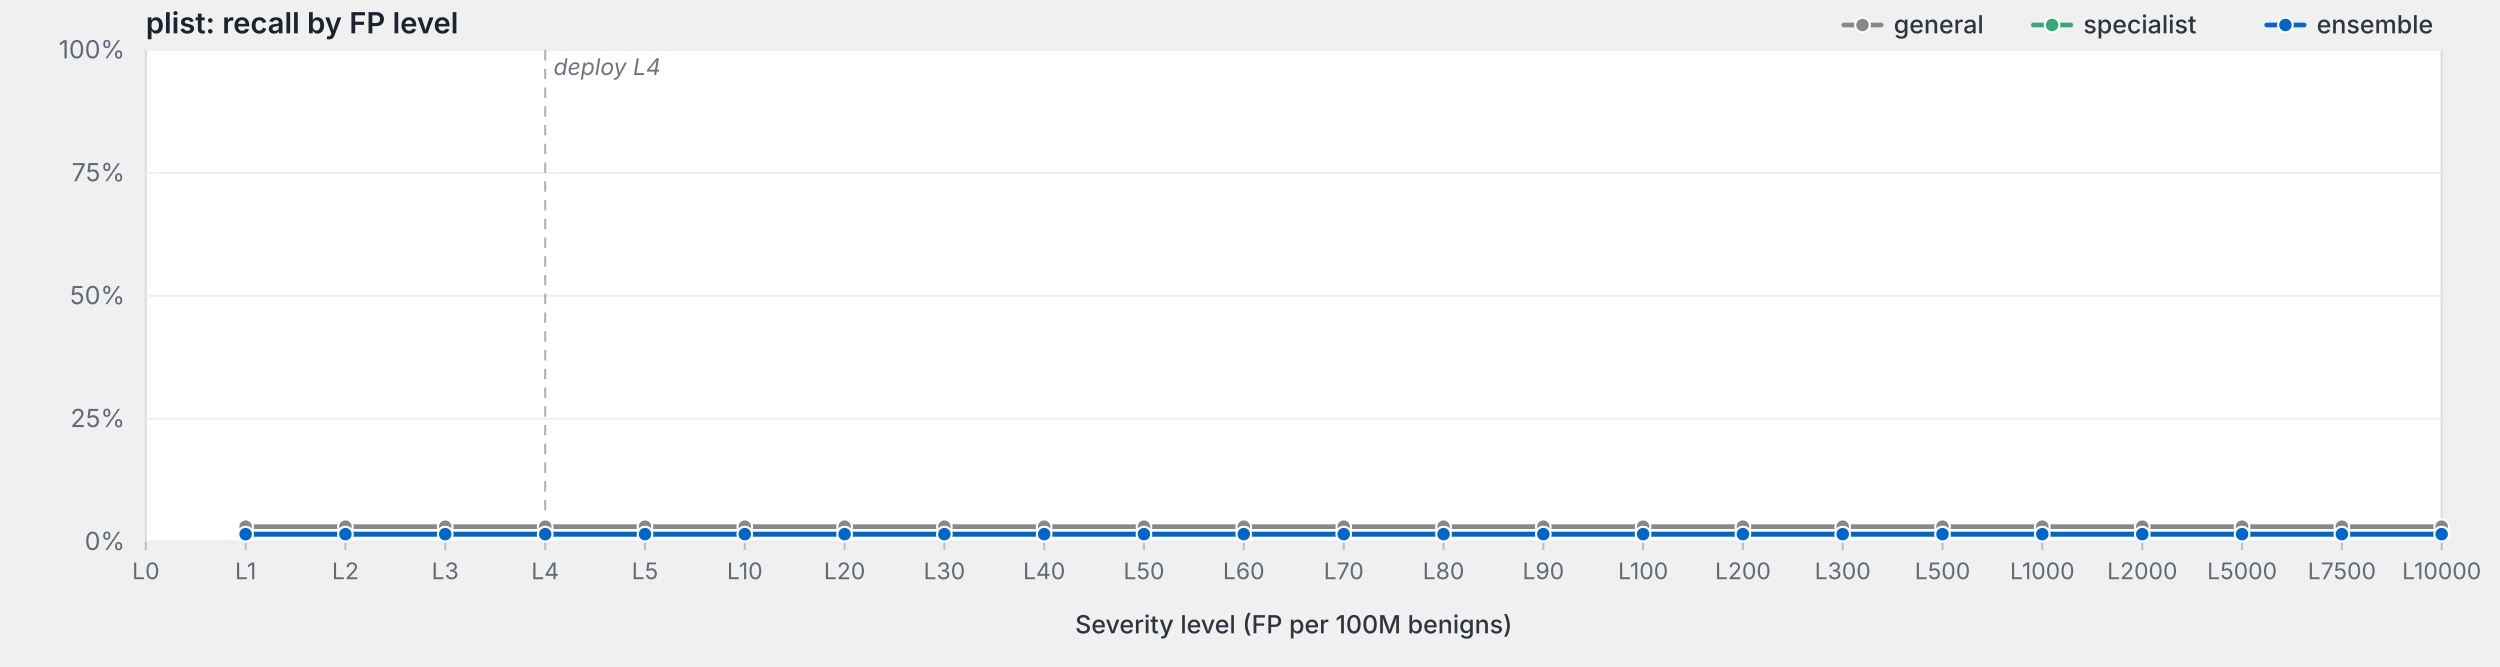
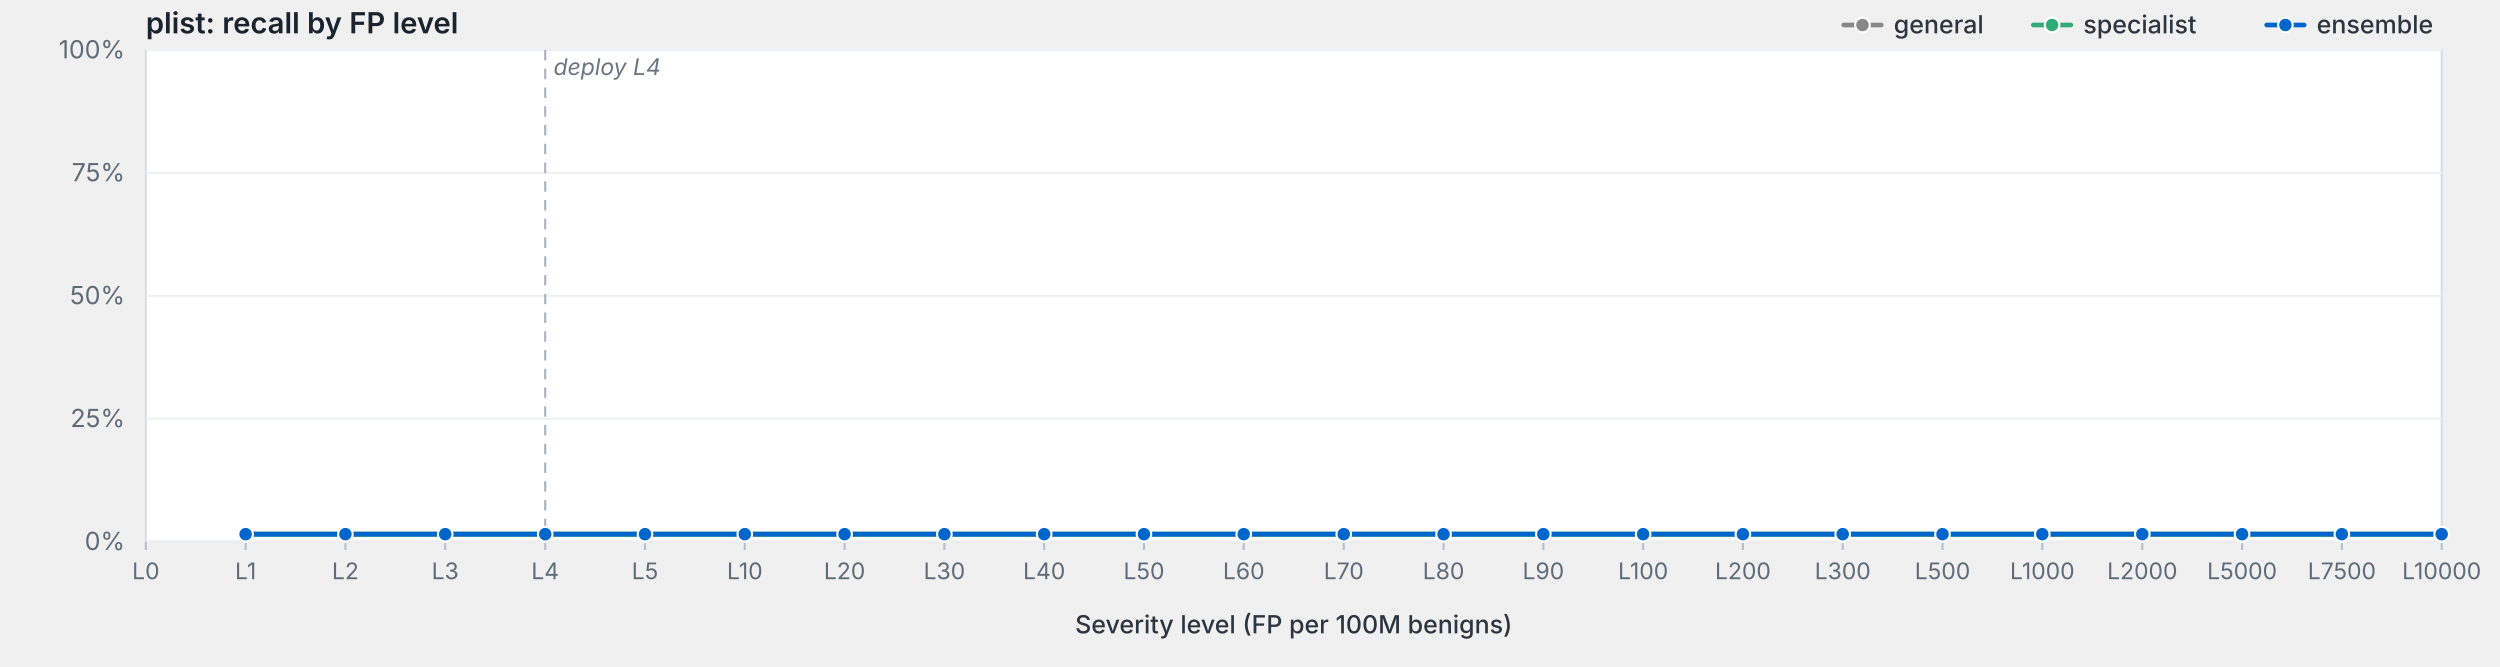
<svg xmlns="http://www.w3.org/2000/svg" viewBox="0 0 1200 320" width="1200" height="320" preserveAspectRatio="xMidYMid meet" role="img" aria-label="plist: recall by FP level">
  <style>svg { background: #fdfdfd; }.frame { fill: #fff; stroke: #d8dde3; stroke-width: 1; }.grid { stroke: #eef0f3; stroke-width: 1; }.tick { stroke: #b8bfc7; stroke-width: 1; }.axis-label { fill: #5f6b78; font-family: -apple-system, BlinkMacSystemFont, "Segoe UI", system-ui, sans-serif; font-size: 12px; }.x-label { fill: #5f6b78; font-family: -apple-system, BlinkMacSystemFont, "Segoe UI", system-ui, sans-serif; font-size: 11px; }.axis-title { fill: #2d3540; font-family: -apple-system, BlinkMacSystemFont, "Segoe UI", system-ui, sans-serif; font-size: 12px; font-weight: 500; }.title { fill: #1a232e; font-family: -apple-system, BlinkMacSystemFont, "Segoe UI", system-ui, sans-serif; font-size: 14px; font-weight: 600; }.deploy-marker { stroke: #aab2bd; stroke-width: 1; stroke-dasharray: 5,4; }.deploy-label { fill: #6b7480; font-family: -apple-system, BlinkMacSystemFont, "Segoe UI", system-ui, sans-serif; font-size: 11px; font-style: italic; }.curve { fill: none; stroke-width: 2.25; stroke-linejoin: round; stroke-linecap: round; }.marker { stroke: #fff; stroke-width: 1; }.legend-text { fill: #2d3540; font-family: -apple-system, BlinkMacSystemFont, "Segoe UI", system-ui, sans-serif; font-size: 12px; font-weight: 500; }</style>
  <text class="title" x="70" y="16">plist: recall by FP level</text>
  <rect class="frame" x="70" y="24" width="1102" height="236" />
  <line class="grid" x1="70" y1="260.0" x2="1172" y2="260.0" />
  <text class="axis-label" x="60" y="264.0" text-anchor="end">0%</text>
  <line class="grid" x1="70" y1="201.0" x2="1172" y2="201.0" />
  <text class="axis-label" x="60" y="205.0" text-anchor="end">25%</text>
  <line class="grid" x1="70" y1="142.0" x2="1172" y2="142.0" />
  <text class="axis-label" x="60" y="146.0" text-anchor="end">50%</text>
  <line class="grid" x1="70" y1="83.0" x2="1172" y2="83.0" />
  <text class="axis-label" x="60" y="87.0" text-anchor="end">75%</text>
  <line class="grid" x1="70" y1="24.0" x2="1172" y2="24.0" />
  <text class="axis-label" x="60" y="28.0" text-anchor="end">100%</text>
  <line class="deploy-marker" x1="261.7" y1="24" x2="261.7" y2="260" />
  <text class="deploy-label" x="265.7" y="36" text-anchor="start">deploy L4</text>
  <line class="tick" x1="70.0" y1="260" x2="70.0" y2="264" />
  <text class="x-label" x="70.0" y="278" text-anchor="middle">L0</text>
  <line class="tick" x1="117.9" y1="260" x2="117.9" y2="264" />
  <text class="x-label" x="117.9" y="278" text-anchor="middle">L1</text>
  <line class="tick" x1="165.8" y1="260" x2="165.8" y2="264" />
  <text class="x-label" x="165.8" y="278" text-anchor="middle">L2</text>
  <line class="tick" x1="213.7" y1="260" x2="213.7" y2="264" />
  <text class="x-label" x="213.7" y="278" text-anchor="middle">L3</text>
  <line class="tick" x1="261.7" y1="260" x2="261.7" y2="264" />
  <text class="x-label" x="261.7" y="278" text-anchor="middle">L4</text>
  <line class="tick" x1="309.6" y1="260" x2="309.6" y2="264" />
  <text class="x-label" x="309.6" y="278" text-anchor="middle">L5</text>
  <line class="tick" x1="357.5" y1="260" x2="357.5" y2="264" />
  <text class="x-label" x="357.5" y="278" text-anchor="middle">L10</text>
  <line class="tick" x1="405.4" y1="260" x2="405.4" y2="264" />
  <text class="x-label" x="405.4" y="278" text-anchor="middle">L20</text>
  <line class="tick" x1="453.3" y1="260" x2="453.3" y2="264" />
  <text class="x-label" x="453.3" y="278" text-anchor="middle">L30</text>
  <line class="tick" x1="501.2" y1="260" x2="501.2" y2="264" />
  <text class="x-label" x="501.2" y="278" text-anchor="middle">L40</text>
  <line class="tick" x1="549.1" y1="260" x2="549.1" y2="264" />
  <text class="x-label" x="549.1" y="278" text-anchor="middle">L50</text>
  <line class="tick" x1="597.0" y1="260" x2="597.0" y2="264" />
  <text class="x-label" x="597.0" y="278" text-anchor="middle">L60</text>
  <line class="tick" x1="645.0" y1="260" x2="645.0" y2="264" />
  <text class="x-label" x="645.0" y="278" text-anchor="middle">L70</text>
  <line class="tick" x1="692.9" y1="260" x2="692.9" y2="264" />
  <text class="x-label" x="692.9" y="278" text-anchor="middle">L80</text>
  <line class="tick" x1="740.8" y1="260" x2="740.8" y2="264" />
  <text class="x-label" x="740.8" y="278" text-anchor="middle">L90</text>
  <line class="tick" x1="788.7" y1="260" x2="788.7" y2="264" />
  <text class="x-label" x="788.7" y="278" text-anchor="middle">L100</text>
  <line class="tick" x1="836.6" y1="260" x2="836.6" y2="264" />
  <text class="x-label" x="836.6" y="278" text-anchor="middle">L200</text>
  <line class="tick" x1="884.5" y1="260" x2="884.5" y2="264" />
  <text class="x-label" x="884.5" y="278" text-anchor="middle">L300</text>
  <line class="tick" x1="932.4" y1="260" x2="932.4" y2="264" />
  <text class="x-label" x="932.4" y="278" text-anchor="middle">L500</text>
  <line class="tick" x1="980.3" y1="260" x2="980.3" y2="264" />
  <text class="x-label" x="980.3" y="278" text-anchor="middle">L1000</text>
  <line class="tick" x1="1028.3" y1="260" x2="1028.3" y2="264" />
  <text class="x-label" x="1028.3" y="278" text-anchor="middle">L2000</text>
  <line class="tick" x1="1076.2" y1="260" x2="1076.2" y2="264" />
  <text class="x-label" x="1076.2" y="278" text-anchor="middle">L5000</text>
  <line class="tick" x1="1124.1" y1="260" x2="1124.1" y2="264" />
  <text class="x-label" x="1124.1" y="278" text-anchor="middle">L7500</text>
  <line class="tick" x1="1172.0" y1="260" x2="1172.0" y2="264" />
  <text class="x-label" x="1172.0" y="278" text-anchor="middle">L10000</text>
  <text class="axis-title" x="621.0" y="304" text-anchor="middle">Severity level (FP per 100M benigns)</text>
-   <path class="curve" d="M117.9,252.8 L165.8,252.8 L213.7,252.8 L261.7,252.8 L309.6,252.8 L357.5,252.8 L405.4,252.8 L453.3,252.8 L501.2,252.8 L549.1,252.8 L597.0,252.8 L645.0,252.8 L692.9,252.8 L740.8,252.8 L788.7,252.8 L836.6,252.8 L884.5,252.8 L932.4,252.8 L980.3,252.8 L1028.3,252.8 L1076.2,252.8 L1124.1,252.8 L1172.0,252.8" stroke="#888" />
-   <circle class="marker" cx="117.9" cy="252.8" r="3.5" fill="#888" />
-   <circle class="marker" cx="165.8" cy="252.8" r="3.5" fill="#888" />
-   <circle class="marker" cx="213.7" cy="252.8" r="3.5" fill="#888" />
-   <circle class="marker" cx="261.7" cy="252.8" r="3.5" fill="#888" />
-   <circle class="marker" cx="309.6" cy="252.8" r="3.5" fill="#888" />
-   <circle class="marker" cx="357.5" cy="252.8" r="3.5" fill="#888" />
-   <circle class="marker" cx="405.4" cy="252.8" r="3.5" fill="#888" />
-   <circle class="marker" cx="453.3" cy="252.8" r="3.5" fill="#888" />
-   <circle class="marker" cx="501.2" cy="252.8" r="3.5" fill="#888" />
-   <circle class="marker" cx="549.1" cy="252.8" r="3.5" fill="#888" />
-   <circle class="marker" cx="597.0" cy="252.8" r="3.5" fill="#888" />
-   <circle class="marker" cx="645.0" cy="252.8" r="3.5" fill="#888" />
-   <circle class="marker" cx="692.9" cy="252.8" r="3.5" fill="#888" />
-   <circle class="marker" cx="740.8" cy="252.8" r="3.5" fill="#888" />
-   <circle class="marker" cx="788.7" cy="252.8" r="3.5" fill="#888" />
-   <circle class="marker" cx="836.6" cy="252.8" r="3.5" fill="#888" />
-   <circle class="marker" cx="884.5" cy="252.8" r="3.5" fill="#888" />
-   <circle class="marker" cx="932.4" cy="252.8" r="3.5" fill="#888" />
-   <circle class="marker" cx="980.3" cy="252.8" r="3.5" fill="#888" />
-   <circle class="marker" cx="1028.3" cy="252.8" r="3.5" fill="#888" />
-   <circle class="marker" cx="1076.2" cy="252.8" r="3.5" fill="#888" />
-   <circle class="marker" cx="1124.1" cy="252.8" r="3.5" fill="#888" />
-   <circle class="marker" cx="1172.0" cy="252.8" r="3.5" fill="#888" />
+   <path class="curve" d="M117.9,256.4 L165.8,256.4 L213.7,256.4 L261.7,256.4 L309.6,256.4 L357.5,256.4 L405.4,256.4 L453.3,256.4 L501.2,256.4 L549.1,256.4 L597.0,256.4 L645.0,256.4 L692.9,256.4 L740.8,256.4 L788.7,256.4 L836.6,256.4 L884.5,256.4 L932.4,256.4 L980.3,256.4 L1028.3,256.4 L1076.2,256.4 L1124.1,256.4 L1172.0,256.4" stroke="#888" />
+   <circle class="marker" cx="117.9" cy="256.4" r="3.5" fill="#888" />
+   <circle class="marker" cx="165.8" cy="256.4" r="3.5" fill="#888" />
+   <circle class="marker" cx="213.7" cy="256.4" r="3.5" fill="#888" />
+   <circle class="marker" cx="261.7" cy="256.4" r="3.5" fill="#888" />
+   <circle class="marker" cx="309.6" cy="256.4" r="3.5" fill="#888" />
+   <circle class="marker" cx="357.5" cy="256.4" r="3.5" fill="#888" />
+   <circle class="marker" cx="405.4" cy="256.4" r="3.5" fill="#888" />
+   <circle class="marker" cx="453.3" cy="256.4" r="3.5" fill="#888" />
+   <circle class="marker" cx="501.2" cy="256.4" r="3.5" fill="#888" />
+   <circle class="marker" cx="549.1" cy="256.4" r="3.5" fill="#888" />
+   <circle class="marker" cx="597.0" cy="256.4" r="3.5" fill="#888" />
+   <circle class="marker" cx="645.0" cy="256.4" r="3.5" fill="#888" />
+   <circle class="marker" cx="692.9" cy="256.4" r="3.5" fill="#888" />
+   <circle class="marker" cx="740.8" cy="256.4" r="3.5" fill="#888" />
+   <circle class="marker" cx="788.7" cy="256.4" r="3.5" fill="#888" />
+   <circle class="marker" cx="836.6" cy="256.4" r="3.5" fill="#888" />
+   <circle class="marker" cx="884.5" cy="256.4" r="3.5" fill="#888" />
+   <circle class="marker" cx="932.4" cy="256.4" r="3.5" fill="#888" />
+   <circle class="marker" cx="980.3" cy="256.4" r="3.5" fill="#888" />
+   <circle class="marker" cx="1028.3" cy="256.4" r="3.5" fill="#888" />
+   <circle class="marker" cx="1076.2" cy="256.4" r="3.5" fill="#888" />
+   <circle class="marker" cx="1124.1" cy="256.4" r="3.5" fill="#888" />
+   <circle class="marker" cx="1172.0" cy="256.4" r="3.5" fill="#888" />
  <path class="curve" d="M117.9,256.4 L165.8,256.4 L213.7,256.4 L261.7,256.4 L309.6,256.4 L357.5,256.4 L405.4,256.4 L453.3,256.4 L501.2,256.4 L549.1,256.4 L597.0,256.4 L645.0,256.4 L692.9,256.4 L740.8,256.4 L788.7,256.4 L836.6,256.4 L884.5,256.4 L932.4,256.4 L980.3,256.4 L1028.3,256.4 L1076.2,256.4 L1124.1,256.4 L1172.0,256.4" stroke="#3a7" />
  <circle class="marker" cx="117.9" cy="256.4" r="3.5" fill="#3a7" />
  <circle class="marker" cx="165.8" cy="256.4" r="3.5" fill="#3a7" />
  <circle class="marker" cx="213.7" cy="256.4" r="3.5" fill="#3a7" />
  <circle class="marker" cx="261.7" cy="256.4" r="3.5" fill="#3a7" />
  <circle class="marker" cx="309.6" cy="256.4" r="3.5" fill="#3a7" />
  <circle class="marker" cx="357.5" cy="256.4" r="3.5" fill="#3a7" />
  <circle class="marker" cx="405.4" cy="256.4" r="3.5" fill="#3a7" />
  <circle class="marker" cx="453.3" cy="256.4" r="3.5" fill="#3a7" />
  <circle class="marker" cx="501.2" cy="256.4" r="3.5" fill="#3a7" />
  <circle class="marker" cx="549.1" cy="256.4" r="3.5" fill="#3a7" />
  <circle class="marker" cx="597.0" cy="256.4" r="3.5" fill="#3a7" />
  <circle class="marker" cx="645.0" cy="256.4" r="3.5" fill="#3a7" />
  <circle class="marker" cx="692.9" cy="256.4" r="3.5" fill="#3a7" />
  <circle class="marker" cx="740.8" cy="256.4" r="3.5" fill="#3a7" />
  <circle class="marker" cx="788.7" cy="256.4" r="3.5" fill="#3a7" />
  <circle class="marker" cx="836.6" cy="256.4" r="3.5" fill="#3a7" />
  <circle class="marker" cx="884.5" cy="256.4" r="3.5" fill="#3a7" />
  <circle class="marker" cx="932.4" cy="256.4" r="3.5" fill="#3a7" />
  <circle class="marker" cx="980.3" cy="256.4" r="3.5" fill="#3a7" />
  <circle class="marker" cx="1028.3" cy="256.4" r="3.5" fill="#3a7" />
  <circle class="marker" cx="1076.2" cy="256.4" r="3.5" fill="#3a7" />
  <circle class="marker" cx="1124.1" cy="256.4" r="3.5" fill="#3a7" />
  <circle class="marker" cx="1172.0" cy="256.4" r="3.5" fill="#3a7" />
  <path class="curve" d="M117.9,256.4 L165.8,256.4 L213.7,256.4 L261.7,256.4 L309.6,256.4 L357.5,256.4 L405.4,256.4 L453.3,256.4 L501.2,256.4 L549.1,256.4 L597.0,256.4 L645.0,256.4 L692.9,256.4 L740.8,256.4 L788.7,256.4 L836.6,256.4 L884.5,256.4 L932.4,256.4 L980.3,256.4 L1028.3,256.4 L1076.2,256.4 L1124.1,256.4 L1172.0,256.4" stroke="#06c" />
  <circle class="marker" cx="117.9" cy="256.4" r="3.5" fill="#06c" />
  <circle class="marker" cx="165.8" cy="256.4" r="3.5" fill="#06c" />
  <circle class="marker" cx="213.7" cy="256.4" r="3.5" fill="#06c" />
  <circle class="marker" cx="261.7" cy="256.4" r="3.5" fill="#06c" />
  <circle class="marker" cx="309.6" cy="256.4" r="3.5" fill="#06c" />
  <circle class="marker" cx="357.5" cy="256.4" r="3.5" fill="#06c" />
  <circle class="marker" cx="405.4" cy="256.4" r="3.5" fill="#06c" />
  <circle class="marker" cx="453.3" cy="256.4" r="3.5" fill="#06c" />
  <circle class="marker" cx="501.2" cy="256.4" r="3.5" fill="#06c" />
  <circle class="marker" cx="549.1" cy="256.4" r="3.5" fill="#06c" />
  <circle class="marker" cx="597.0" cy="256.4" r="3.5" fill="#06c" />
  <circle class="marker" cx="645.0" cy="256.4" r="3.5" fill="#06c" />
  <circle class="marker" cx="692.9" cy="256.4" r="3.5" fill="#06c" />
  <circle class="marker" cx="740.8" cy="256.4" r="3.5" fill="#06c" />
  <circle class="marker" cx="788.7" cy="256.4" r="3.5" fill="#06c" />
  <circle class="marker" cx="836.6" cy="256.4" r="3.5" fill="#06c" />
  <circle class="marker" cx="884.5" cy="256.4" r="3.5" fill="#06c" />
  <circle class="marker" cx="932.4" cy="256.4" r="3.5" fill="#06c" />
  <circle class="marker" cx="980.3" cy="256.4" r="3.5" fill="#06c" />
  <circle class="marker" cx="1028.3" cy="256.4" r="3.5" fill="#06c" />
  <circle class="marker" cx="1076.2" cy="256.4" r="3.5" fill="#06c" />
  <circle class="marker" cx="1124.1" cy="256.4" r="3.5" fill="#06c" />
  <circle class="marker" cx="1172.0" cy="256.4" r="3.5" fill="#06c" />
  <line x1="1088.0" y1="12.0" x2="1106.0" y2="12.0" stroke="#06c" stroke-width="2.25" stroke-linecap="round" />
  <circle cx="1097.0" cy="12.0" r="3.5" fill="#06c" stroke="#fff" stroke-width="1" />
  <text class="legend-text" x="1112.0" y="16.0">ensemble</text>
  <line x1="976.0" y1="12.0" x2="994.0" y2="12.0" stroke="#3a7" stroke-width="2.25" stroke-linecap="round" />
  <circle cx="985.0" cy="12.0" r="3.5" fill="#3a7" stroke="#fff" stroke-width="1" />
  <text class="legend-text" x="1000.0" y="16.0">specialist</text>
  <line x1="885.0" y1="12.0" x2="903.0" y2="12.0" stroke="#888" stroke-width="2.25" stroke-linecap="round" />
  <circle cx="894.0" cy="12.0" r="3.5" fill="#888" stroke="#fff" stroke-width="1" />
  <text class="legend-text" x="909.0" y="16.0">general</text>
</svg>
